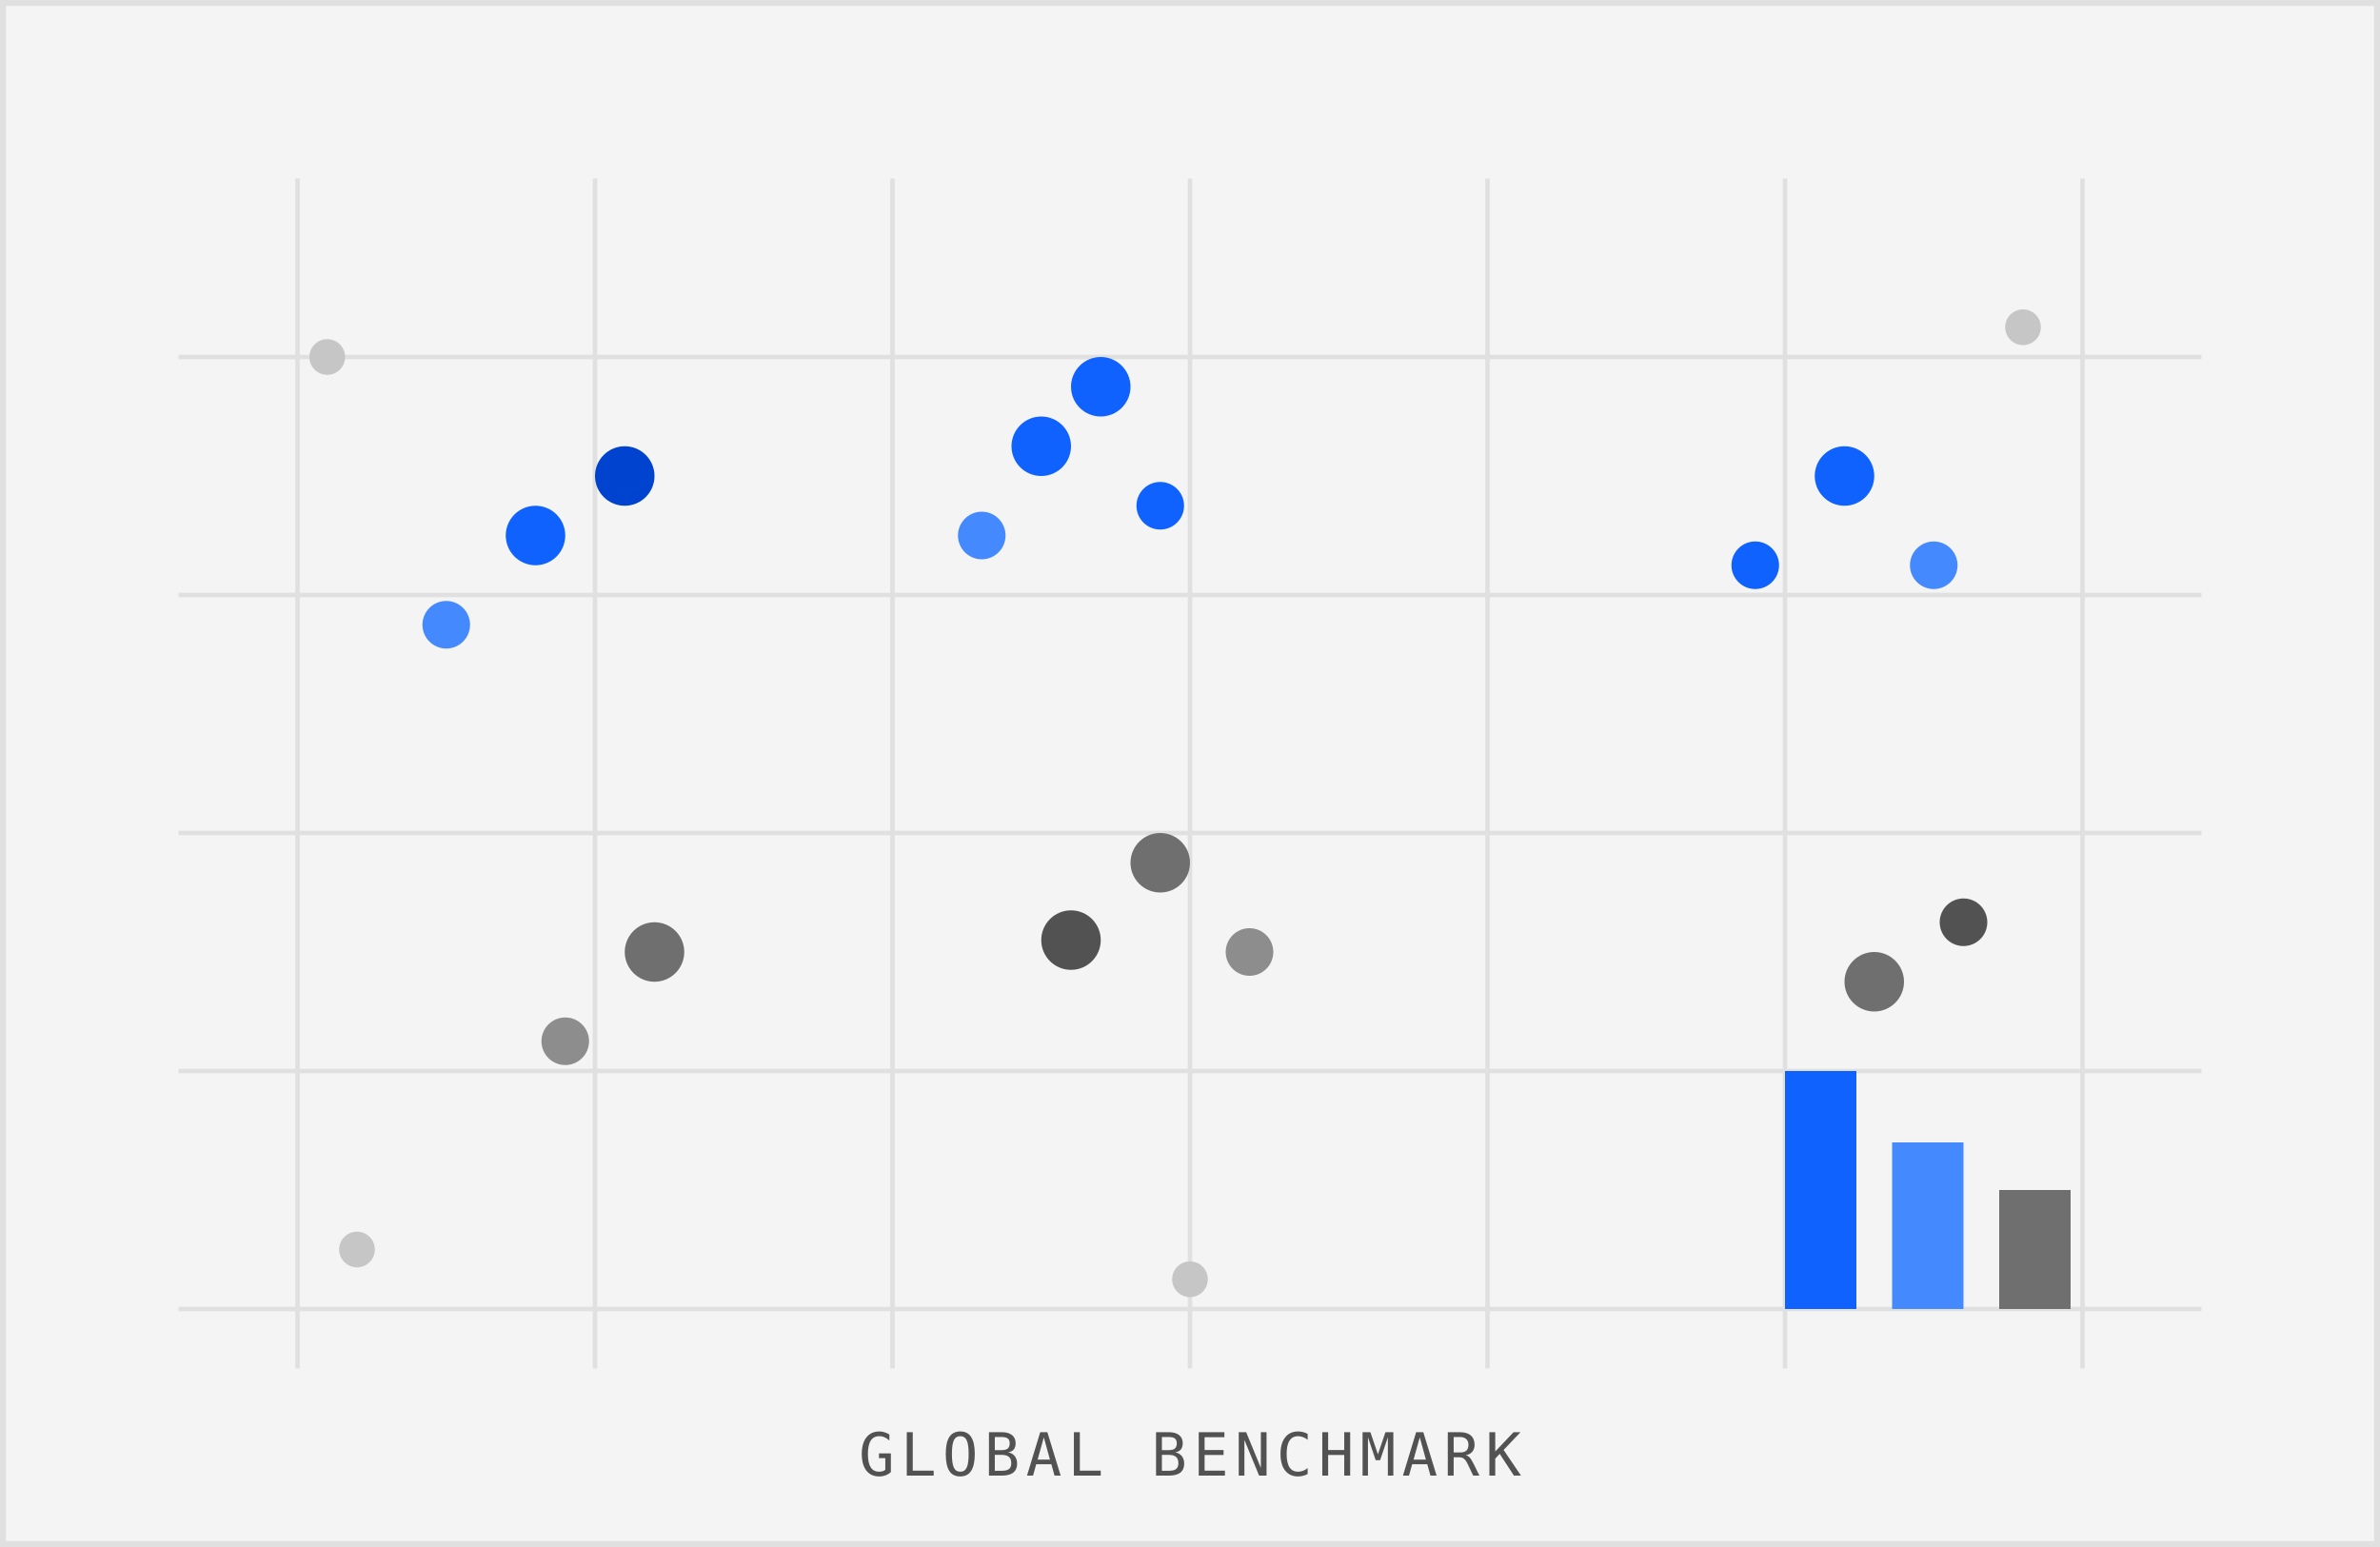
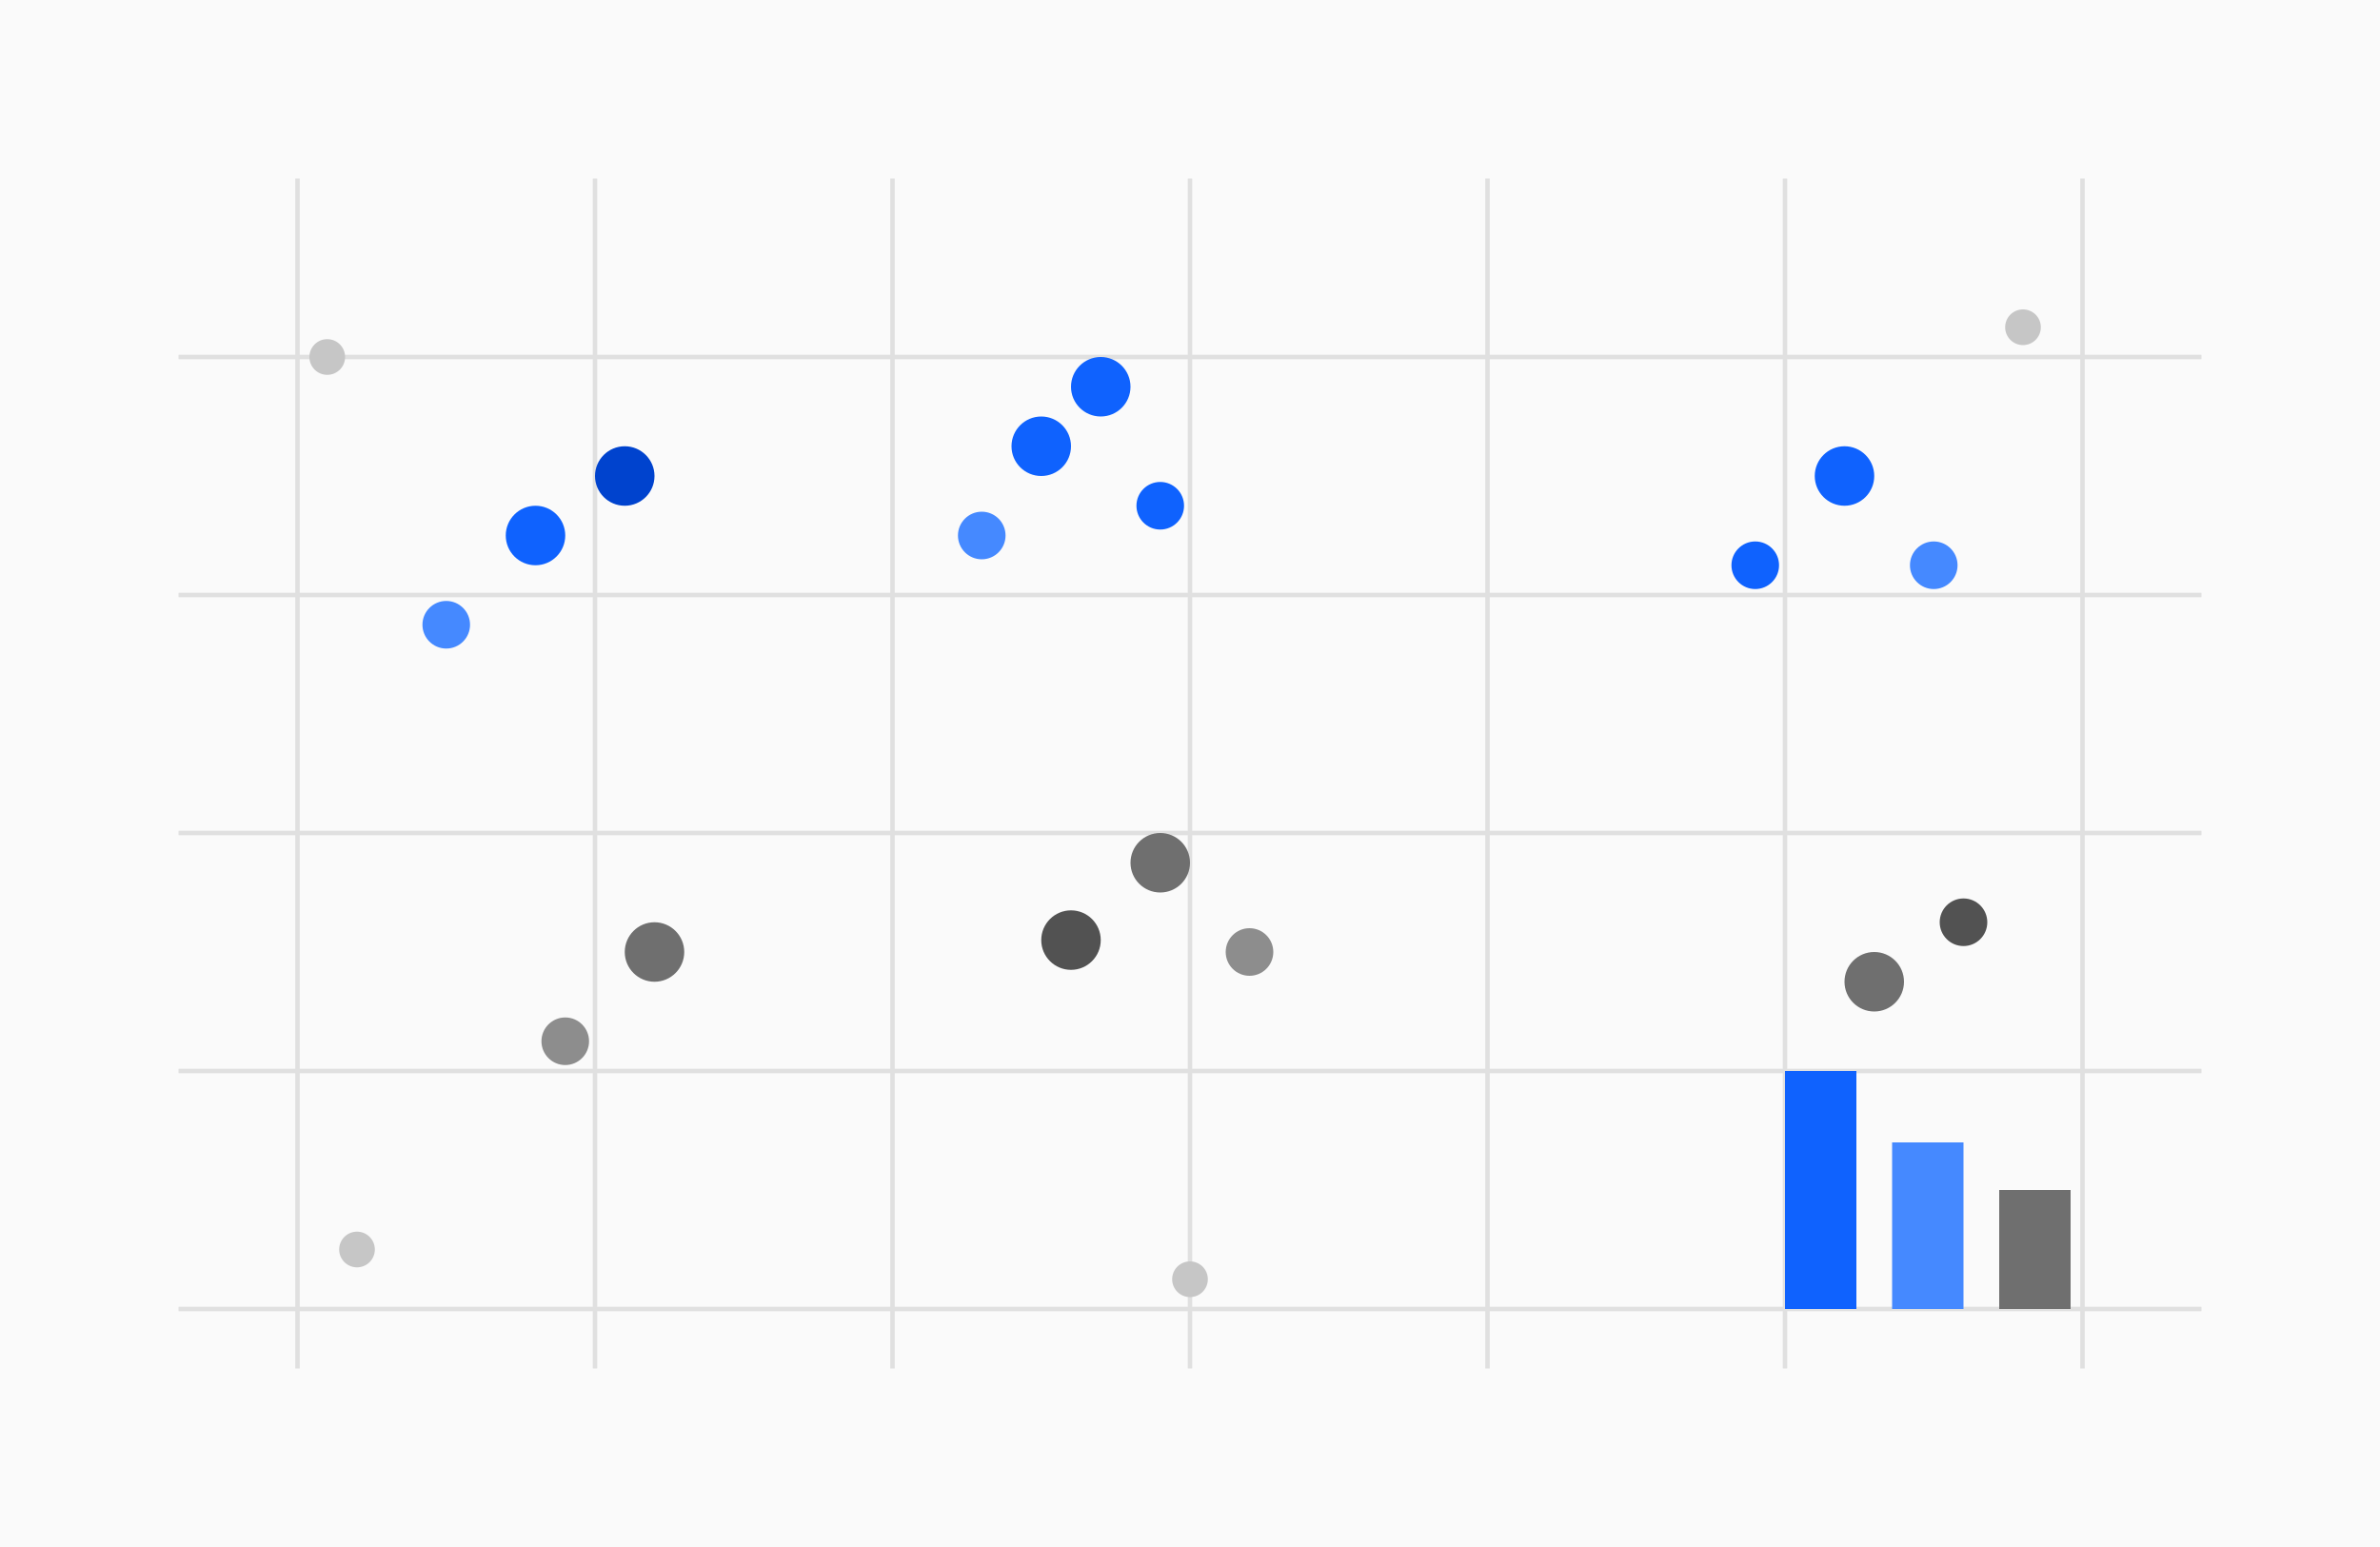
<svg xmlns="http://www.w3.org/2000/svg" viewBox="0 0 400 260" width="400" height="260">
-   <rect width="400" height="260" fill="#f4f4f4" />
+   <rect width="400" height="260" fill="#fafafa" />
  <g stroke="#e0e0e0" stroke-width="0.75" fill="none">
    <line x1="50" y1="30" x2="50" y2="230" />
    <line x1="100" y1="30" x2="100" y2="230" />
    <line x1="150" y1="30" x2="150" y2="230" />
    <line x1="200" y1="30" x2="200" y2="230" />
    <line x1="250" y1="30" x2="250" y2="230" />
    <line x1="300" y1="30" x2="300" y2="230" />
    <line x1="350" y1="30" x2="350" y2="230" />
    <line x1="30" y1="60" x2="370" y2="60" />
    <line x1="30" y1="100" x2="370" y2="100" />
    <line x1="30" y1="140" x2="370" y2="140" />
    <line x1="30" y1="180" x2="370" y2="180" />
    <line x1="30" y1="220" x2="370" y2="220" />
  </g>
  <circle cx="175" cy="75" r="5" fill="#0f62fe" />
  <circle cx="195" cy="85" r="4" fill="#0f62fe" />
  <circle cx="185" cy="65" r="5" fill="#0f62fe" />
  <circle cx="165" cy="90" r="4" fill="#4589ff" />
  <circle cx="90" cy="90" r="5" fill="#0f62fe" />
  <circle cx="75" cy="105" r="4" fill="#4589ff" />
  <circle cx="105" cy="80" r="5" fill="#0043ce" />
  <circle cx="310" cy="80" r="5" fill="#0f62fe" />
  <circle cx="325" cy="95" r="4" fill="#4589ff" />
  <circle cx="295" cy="95" r="4" fill="#0f62fe" />
  <circle cx="195" cy="145" r="5" fill="#6f6f6f" />
  <circle cx="210" cy="160" r="4" fill="#8d8d8d" />
  <circle cx="180" cy="158" r="5" fill="#525252" />
  <circle cx="110" cy="160" r="5" fill="#6f6f6f" />
  <circle cx="95" cy="175" r="4" fill="#8d8d8d" />
  <circle cx="315" cy="165" r="5" fill="#6f6f6f" />
  <circle cx="330" cy="155" r="4" fill="#525252" />
  <circle cx="55" cy="60" r="3" fill="#c6c6c6" />
  <circle cx="340" cy="55" r="3" fill="#c6c6c6" />
  <circle cx="60" cy="210" r="3" fill="#c6c6c6" />
  <circle cx="340" cy="210" r="3" fill="#c6c6c6" />
  <circle cx="200" cy="215" r="3" fill="#c6c6c6" />
  <rect x="300" y="180" width="12" height="40" fill="#0f62fe" />
  <rect x="318" y="192" width="12" height="28" fill="#4589ff" />
  <rect x="336" y="200" width="12" height="20" fill="#6f6f6f" />
-   <text x="200" y="248" font-family="IBM Plex Mono, monospace" font-size="10" fill="#525252" text-anchor="middle" letter-spacing="1">GLOBAL BENCHMARK</text>
-   <rect x="0.5" y="0.5" width="399" height="259" fill="none" stroke="#e0e0e0" stroke-width="1" />
</svg>
